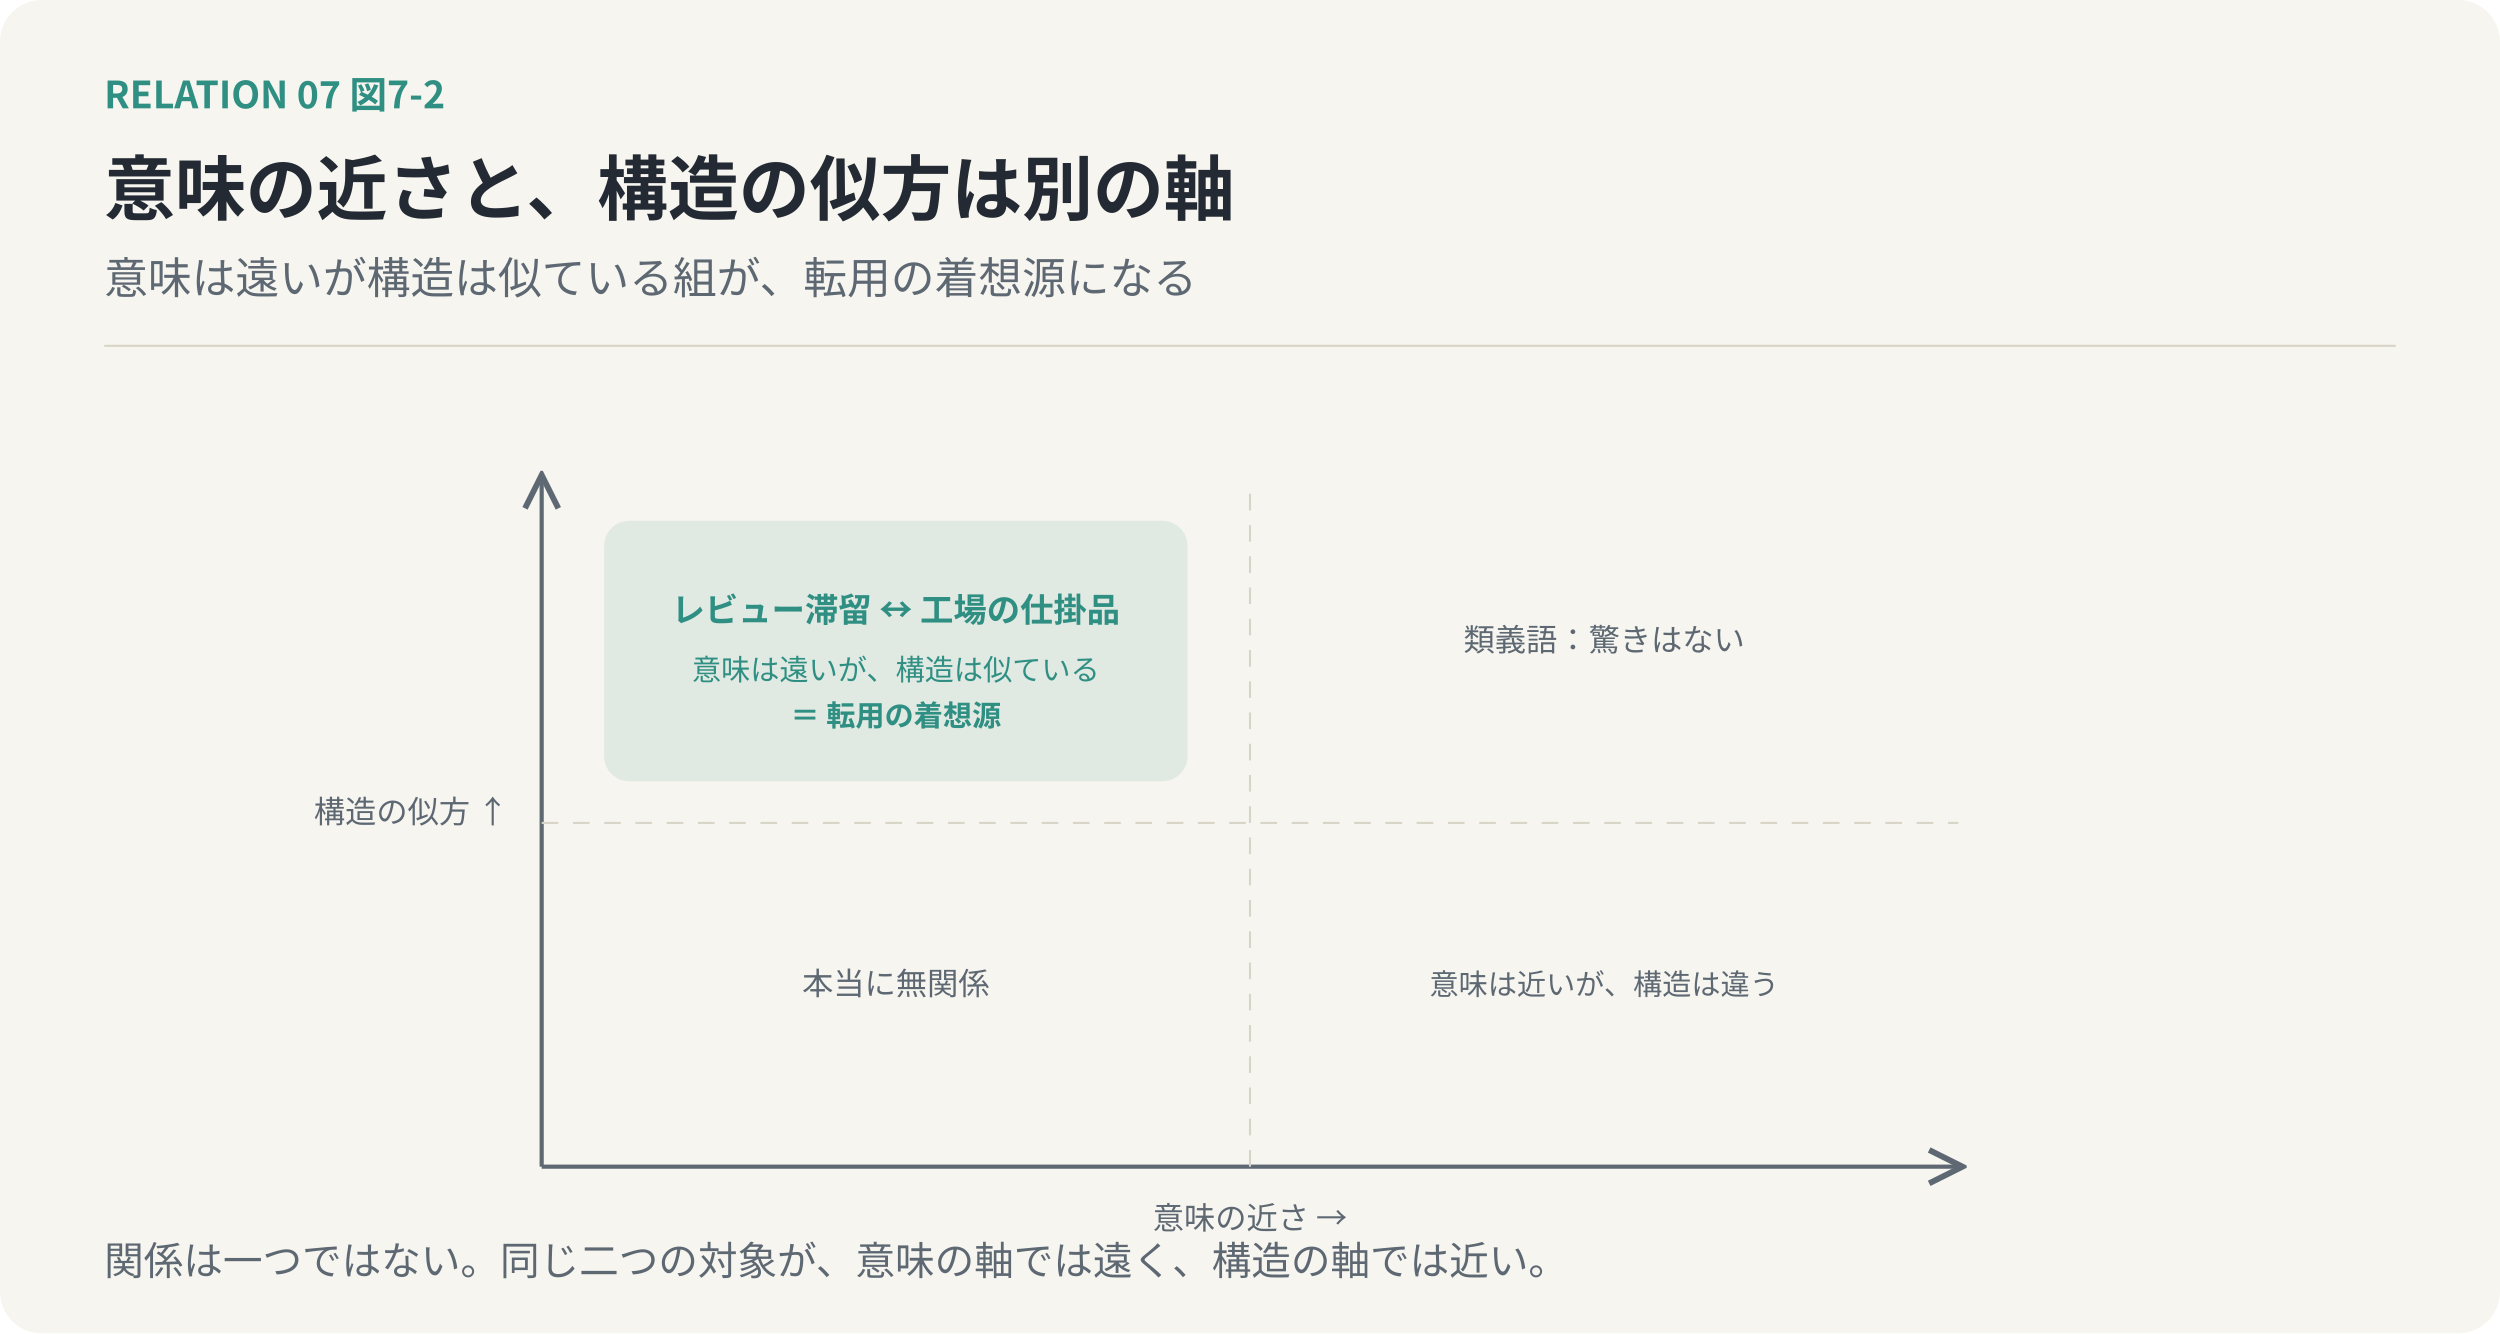
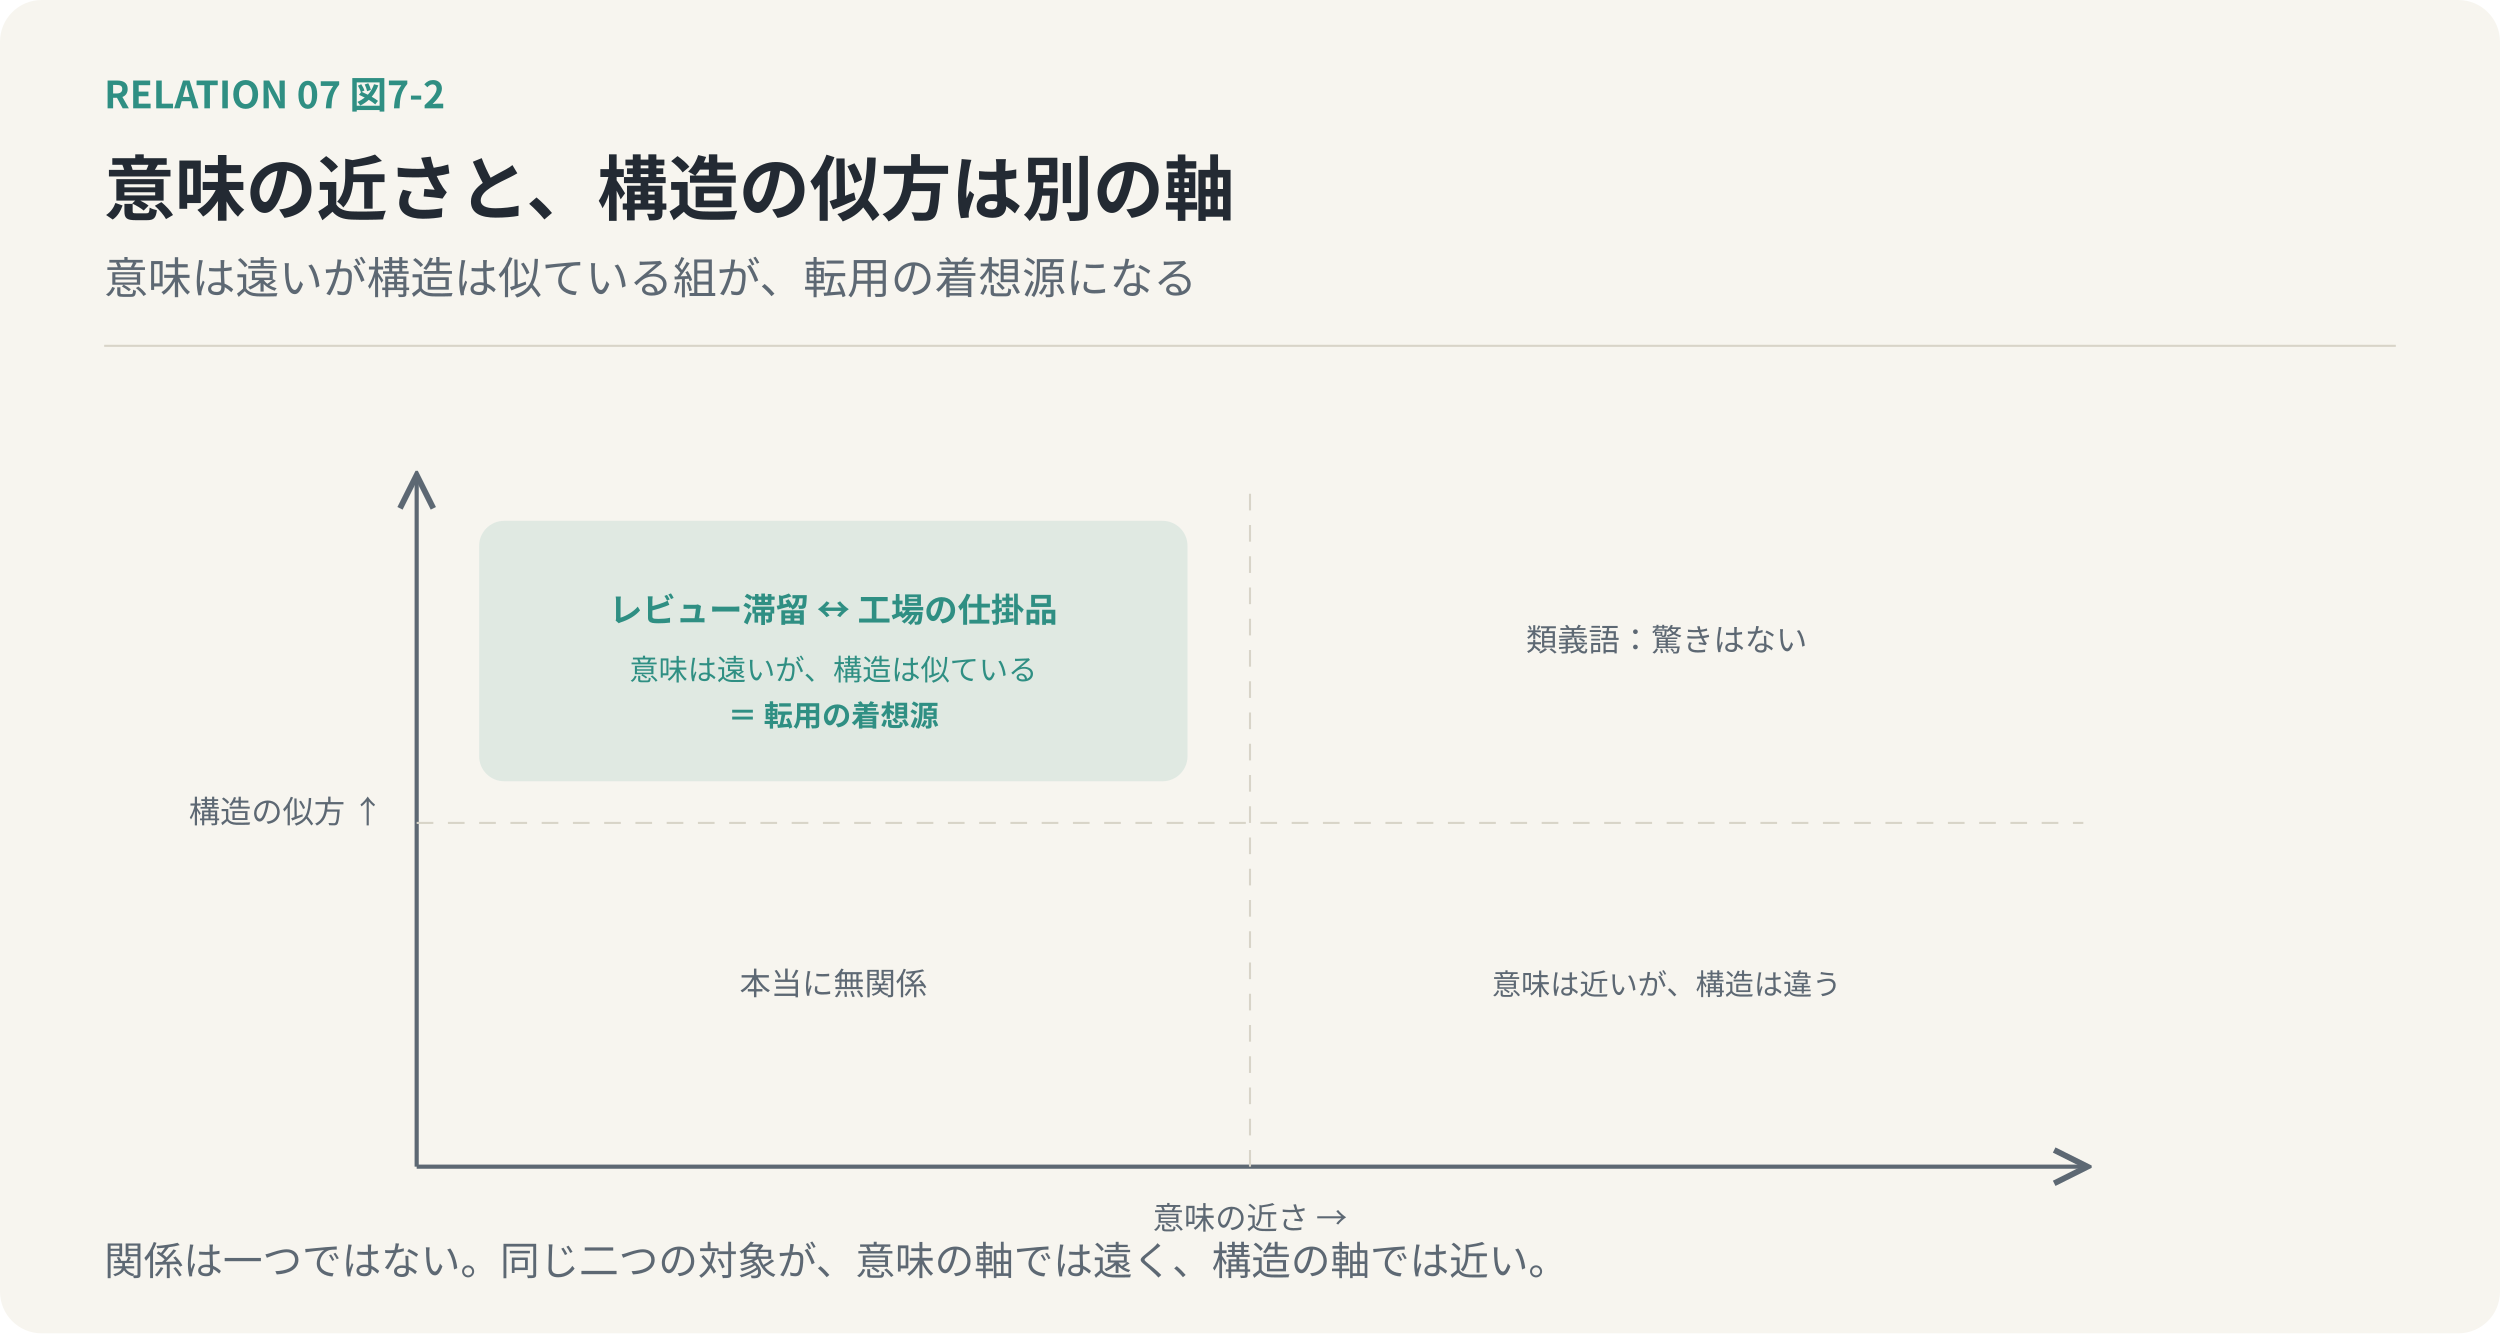
<svg xmlns="http://www.w3.org/2000/svg" width="1200" height="640" viewBox="0 0 1200 640" role="img" aria-labelledby="title desc">
  <defs>
    <marker id="arrow" markerWidth="10" markerHeight="10" refX="8" refY="5" orient="auto-start-reverse">
      <path d="M1,1 L9,5 L1,9" fill="none" stroke="#5d6873" stroke-width="1.4" />
    </marker>
  </defs>
  <rect width="1200" height="640" rx="20" fill="#f7f5ef" />
  <g font-family="system-ui, -apple-system, &quot;Hiragino Kaku Gothic ProN&quot;, &quot;Noto Sans CJK JP&quot;, Meiryo, sans-serif">
    <text x="50.0" y="52.0" fill="#2f8f83" font-size="18" text-anchor="start" font-weight="700">RELATION     07     図7-2</text>
    <text x="50.0" y="103.0" fill="#232a33" font-size="34" text-anchor="start" font-weight="700">意味の近さと、構造の似方は別の軸</text>
    <text x="50.0" y="141.0" fill="#5d6873" font-size="21" text-anchor="start" font-weight="400">意味は遠いが構造は似ている組が、転用の着想源になる</text>
    <line x1="50.0" y1="166.0" x2="1150.0" y2="166.0" stroke="#d8d4c8" stroke-width="1" />
-     <line x1="260.0" y1="560.0" x2="940.0" y2="560.0" stroke="#5d6873" stroke-width="2" marker-end="url(#arrow)" />
+     <line x1="200.0" y1="560.0" x2="1000.0" y2="560.0" stroke="#5d6873" stroke-width="2" marker-end="url(#arrow)" />
    <text x="600.0" y="590.0" fill="#5d6873" font-size="15" text-anchor="middle" font-weight="400">意味の近さ →</text>
-     <line x1="260.0" y1="560.0" x2="260.0" y2="230.0" stroke="#5d6873" stroke-width="2" marker-end="url(#arrow)" />
-     <text x="244.0" y="395.0" fill="#5d6873" font-size="15" text-anchor="end" font-weight="400">構造の似方 ↑</text>
+     <line x1="200.0" y1="560.0" x2="200.0" y2="230.0" stroke="#5d6873" stroke-width="2" marker-end="url(#arrow)" />
+     <text x="184.0" y="395.0" fill="#5d6873" font-size="15" text-anchor="end" font-weight="400">構造の似方 ↑</text>
    <line x1="600.0" y1="560.0" x2="600.0" y2="230.0" stroke="#d8d4c8" stroke-width="1" stroke-dasharray="8 7" />
-     <line x1="260.0" y1="395.0" x2="940.0" y2="395.0" stroke="#d8d4c8" stroke-width="1" stroke-dasharray="8 7" />
-     <text x="770.0" y="312.5" fill="#5d6873" font-size="15" text-anchor="middle" font-weight="400">類義語：驚きはない</text>
-     <text x="430.0" y="477.5" fill="#5d6873" font-size="15" text-anchor="middle" font-weight="400">本当に無関係</text>
-     <text x="770.0" y="477.5" fill="#5d6873" font-size="14" text-anchor="middle" font-weight="400">意味は近いが、構造は違う</text>
-     <rect x="290" y="250" width="280.0" height="125.0" rx="12" fill="#2f8f83" opacity="0.12" />
-     <text x="430.0" y="298.5" fill="#2f8f83" font-size="16" text-anchor="middle" font-weight="700">レビュー滞留 ↔ 工場の仕掛品</text>
-     <text x="430.0" y="326.5" fill="#2f8f83" font-size="14" text-anchor="middle" font-weight="400">意味は遠いが、構造は似ている</text>
-     <text x="430.0" y="348.5" fill="#2f8f83" font-size="14" text-anchor="middle" font-weight="700">＝ 転用の着想源</text>
+     <line x1="200.0" y1="395.0" x2="1000.0" y2="395.0" stroke="#d8d4c8" stroke-width="1" stroke-dasharray="8 7" />
+     <text x="800.0" y="312.5" fill="#5d6873" font-size="15" text-anchor="middle" font-weight="400">類義語：驚きはない</text>
+     <text x="400.0" y="477.5" fill="#5d6873" font-size="15" text-anchor="middle" font-weight="400">本当に無関係</text>
+     <text x="800.0" y="477.5" fill="#5d6873" font-size="14" text-anchor="middle" font-weight="400">意味は近いが、構造は違う</text>
+     <rect x="230" y="250" width="340.0" height="125.0" rx="12" fill="#2f8f83" opacity="0.12" />
+     <text x="400.0" y="298.5" fill="#2f8f83" font-size="16" text-anchor="middle" font-weight="700">レビュー滞留 ↔ 工場の仕掛品</text>
+     <text x="400.0" y="326.5" fill="#2f8f83" font-size="14" text-anchor="middle" font-weight="400">意味は遠いが、構造は似ている</text>
+     <text x="400.0" y="348.5" fill="#2f8f83" font-size="14" text-anchor="middle" font-weight="700">＝ 転用の着想源</text>
    <text x="50.0" y="612.0" fill="#5d6873" font-size="19" text-anchor="start" font-weight="400">関係は一つではない。同じ二つの対象が、意味の軸では遠く、構造の軸では近い。</text>
  </g>
</svg>
